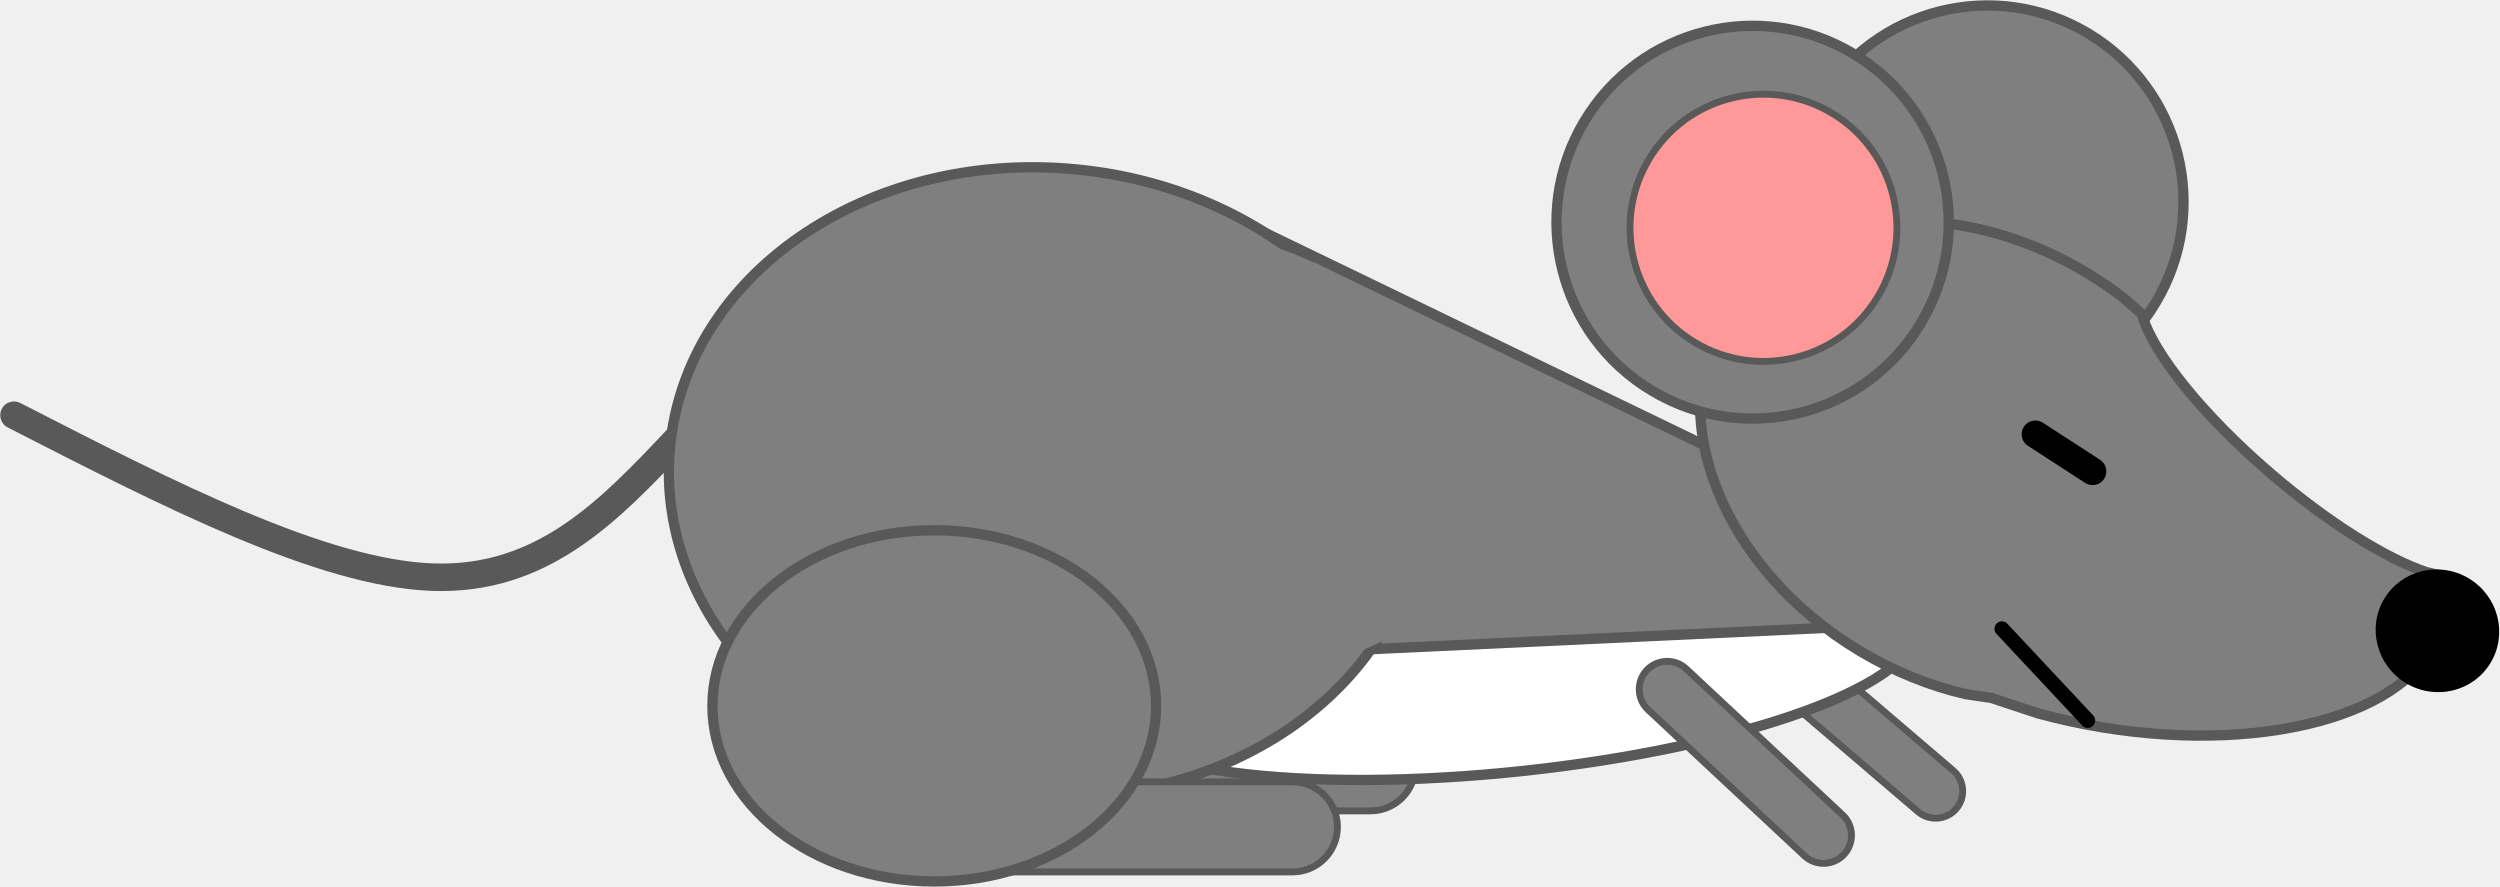
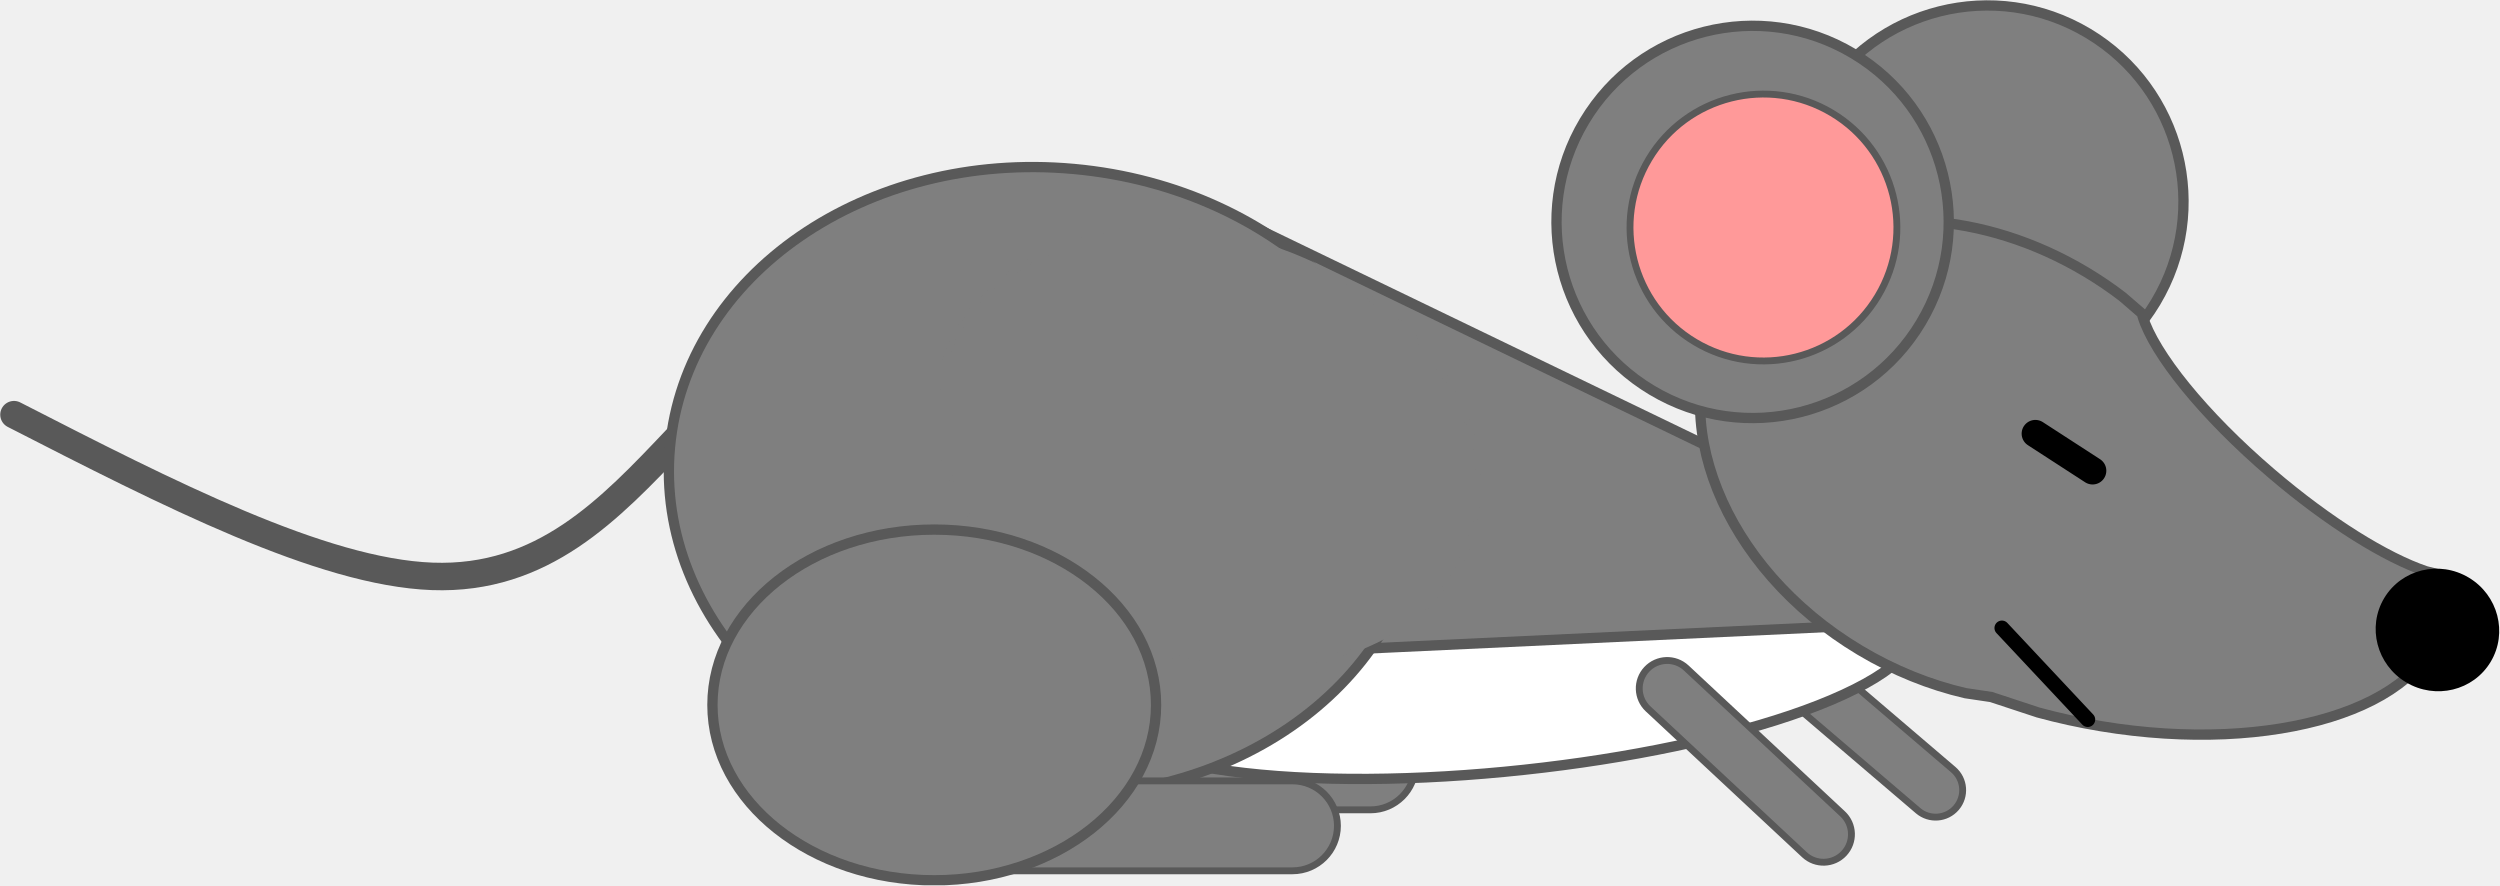
- <svg xmlns="http://www.w3.org/2000/svg" width="250px" height="px" viewBox="0 0 251 89" version="1.1">
-   <g id="surface1">
-     <path style="fill:none;stroke-width:27.5;stroke-linecap:round;stroke-linejoin:miter;stroke:rgb(34.902%,34.902%,34.902%);stroke-opacity:1;stroke-miterlimit:8;" d="M 1790.015 1551.422 C 1723.042 1622.158 1656.068 1692.893 1545.562 1688.849 C 1435.095 1684.766 1281.056 1605.864 1127.018 1527.001 " transform="matrix(0.10032,0,0,0.100451,-111.6559,-111.702)" />
-     <path style="fill-rule:evenodd;fill:rgb(49.804%,49.804%,49.804%);fill-opacity:1;stroke-width:6.875;stroke-linecap:butt;stroke-linejoin:miter;stroke:rgb(34.902%,34.902%,34.902%);stroke-opacity:1;stroke-miterlimit:8;" d="M 2014.493 1877.489 C 2014.493 1852.641 2034.662 1832.497 2059.505 1832.497 L 2484.513 1832.497 C 2509.356 1832.497 2529.486 1852.641 2529.486 1877.489 C 2529.486 1902.338 2509.356 1922.482 2484.513 1922.482 L 2059.505 1922.482 C 2034.662 1922.482 2014.493 1902.338 2014.493 1877.489 Z M 2014.493 1877.489 " transform="matrix(0.10032,0,0,0.100451,-111.6559,-111.702)" />
-     <path style="fill-rule:evenodd;fill:rgb(49.804%,49.804%,49.804%);fill-opacity:1;stroke-width:6.875;stroke-linecap:butt;stroke-linejoin:miter;stroke:rgb(34.902%,34.902%,34.902%);stroke-opacity:1;stroke-miterlimit:8;" d="M 2874.594 1788.399 C 2863.263 1778.717 2861.9 1761.645 2871.596 1750.251 C 2881.291 1738.935 2898.385 1737.574 2909.716 1747.257 L 3067.765 1882.195 C 3079.135 1891.878 3080.459 1908.949 3070.764 1920.304 C 3061.068 1931.659 3044.013 1933.02 3032.643 1923.337 Z M 2874.594 1788.399 " transform="matrix(0.10032,0,0,0.100451,-111.6559,-111.702)" />
-     <path style="fill-rule:evenodd;fill:rgb(100%,100%,100%);fill-opacity:1;stroke-width:10.312;stroke-linecap:butt;stroke-linejoin:miter;stroke:rgb(34.902%,34.902%,34.902%);stroke-opacity:1;stroke-miterlimit:8;" d="M 2853.684 1675.511 C 3038.99 1689.315 3085.677 1748.229 2958.038 1807.104 C 2830.36 1865.979 2576.679 1902.494 2391.373 1888.65 C 2206.106 1874.845 2159.381 1815.931 2287.059 1757.057 C 2296.988 1752.507 2307.812 1747.996 2319.494 1743.602 Z M 2853.684 1675.511 " transform="matrix(0.10032,0,0,0.100451,-111.6559,-111.702)" />
-     <path style="fill-rule:evenodd;fill:rgb(49.804%,49.804%,49.804%);fill-opacity:1;stroke-width:10.312;stroke-linecap:butt;stroke-linejoin:miter;stroke:rgb(34.902%,34.902%,34.902%);stroke-opacity:1;stroke-miterlimit:8;" d="M 2326.736 1319.501 L 3174.144 1728.591 L 2274.871 1770.706 Z M 2326.736 1319.501 " transform="matrix(0.10032,0,0,0.100451,-111.6559,-111.702)" />
-     <path style="fill-rule:evenodd;fill:rgb(49.804%,49.804%,49.804%);fill-opacity:1;stroke-width:10.312;stroke-linecap:butt;stroke-linejoin:miter;stroke:rgb(34.902%,34.902%,34.902%);stroke-opacity:1;stroke-miterlimit:8;" d="M 1783.512 1559.666 C 1799.243 1386.892 1980.227 1262.181 2187.689 1281.08 C 2395.189 1300.018 2550.591 1455.372 2534.86 1628.146 C 2519.129 1800.882 2338.145 1925.593 2130.684 1906.693 C 1923.183 1887.794 1767.781 1732.402 1783.512 1559.666 Z M 1783.512 1559.666 " transform="matrix(0.10032,0,0,0.100451,-111.6559,-111.702)" />
-     <path style="fill-rule:evenodd;fill:rgb(49.804%,49.804%,49.804%);fill-opacity:1;stroke-width:6.875;stroke-linecap:butt;stroke-linejoin:miter;stroke:rgb(34.902%,34.902%,34.902%);stroke-opacity:1;stroke-miterlimit:8;" d="M 1936.5 1938.503 C 1936.5 1913.654 1956.631 1893.511 1981.512 1893.511 L 2406.481 1893.511 C 2431.363 1893.511 2451.494 1913.654 2451.494 1938.503 C 2451.494 1963.352 2431.363 1983.495 2406.481 1983.495 L 1981.512 1983.495 C 1956.631 1983.495 1936.5 1963.352 1936.5 1938.503 Z M 1936.5 1938.503 " transform="matrix(0.10032,0,0,0.100451,-111.6559,-111.702)" />
-     <path style="fill-rule:evenodd;fill:rgb(49.804%,49.804%,49.804%);fill-opacity:1;stroke-width:6.875;stroke-linecap:butt;stroke-linejoin:miter;stroke:rgb(34.902%,34.902%,34.902%);stroke-opacity:1;stroke-miterlimit:8;" d="M 2762.453 1821.453 C 2751.161 1810.915 2750.538 1793.182 2761.051 1781.905 C 2771.603 1770.628 2789.32 1770.006 2800.612 1780.544 L 2957.065 1926.526 C 2968.357 1937.064 2968.941 1954.758 2958.427 1966.035 C 2947.875 1977.312 2930.197 1977.934 2918.905 1967.396 Z M 2762.453 1821.453 " transform="matrix(0.10032,0,0,0.100451,-111.6559,-111.702)" />
-     <path style="fill-rule:evenodd;fill:rgb(49.804%,49.804%,49.804%);fill-opacity:1;stroke-width:4.583;stroke-linecap:butt;stroke-linejoin:miter;stroke:rgb(49.804%,49.804%,49.804%);stroke-opacity:1;stroke-miterlimit:8;" d="M 2060.284 1468.865 C 2098.715 1359.243 2247.186 1311.49 2391.841 1362.237 C 2536.495 1412.985 2622.626 1542.984 2584.155 1652.606 C 2545.724 1762.228 2397.253 1809.982 2252.598 1759.234 C 2107.944 1708.487 2021.813 1578.488 2060.284 1468.865 Z M 2060.284 1468.865 " transform="matrix(0.10032,0,0,0.100451,-111.6559,-111.702)" />
-     <path style="fill-rule:evenodd;fill:rgb(49.804%,49.804%,49.804%);fill-opacity:1;stroke-width:10.312;stroke-linecap:butt;stroke-linejoin:miter;stroke:rgb(34.902%,34.902%,34.902%);stroke-opacity:1;stroke-miterlimit:8;" d="M 1825.994 1817.487 C 1825.994 1720.581 1925.402 1641.99 2048.018 1641.99 C 2170.595 1641.99 2270.004 1720.581 2270.004 1817.487 C 2270.004 1914.432 2170.595 1992.984 2048.018 1992.984 C 1925.402 1992.984 1825.994 1914.432 1825.994 1817.487 Z M 1825.994 1817.487 " transform="matrix(0.10032,0,0,0.100451,-111.6559,-111.702)" />
-     <path style="fill-rule:evenodd;fill:rgb(49.804%,49.804%,49.804%);fill-opacity:1;stroke-width:10.312;stroke-linecap:butt;stroke-linejoin:miter;stroke:rgb(34.902%,34.902%,34.902%);stroke-opacity:1;stroke-miterlimit:8;" d="M 2933.546 1212.989 C 2989.188 1119.972 3109.702 1089.679 3202.724 1145.326 C 3295.747 1200.973 3326.041 1321.484 3270.399 1414.501 C 3214.717 1507.519 3094.204 1537.812 3001.181 1482.165 C 2908.197 1426.518 2877.865 1306.007 2933.546 1212.989 Z M 2933.546 1212.989 " transform="matrix(0.10032,0,0,0.100451,-111.6559,-111.702)" />
-     <path style="fill-rule:evenodd;fill:rgb(49.804%,49.804%,49.804%);fill-opacity:1;stroke-width:10.312;stroke-linecap:butt;stroke-linejoin:miter;stroke:rgb(34.902%,34.902%,34.902%);stroke-opacity:1;stroke-miterlimit:8;" d="M 3010.565 1333.15 C 3021.04 1332.683 3031.709 1332.8 3042.534 1333.5 C 3094.399 1336.805 3149.34 1353.527 3200.817 1384.325 C 3213.705 1392.025 3225.893 1400.308 3237.379 1409.135 L 3256.887 1426.012 L 3257.277 1428.423 C 3268.685 1465.949 3317.942 1527.507 3386.59 1586.11 C 3443.79 1634.952 3500.873 1670.183 3540.823 1683.677 L 3549.351 1685.816 L 3555.814 1709.459 C 3556.905 1717.625 3556.827 1725.83 3555.464 1733.958 C 3541.096 1820.637 3388.926 1867.534 3215.574 1838.758 C 3193.924 1835.18 3172.937 1830.553 3152.845 1825.07 L 3105.808 1809.554 L 3080.07 1805.743 C 3044.597 1797.538 3008.735 1783.266 2974.431 1762.734 C 2837.175 1680.605 2776.548 1529.335 2839.083 1424.807 C 2873.27 1367.682 2937.206 1336.378 3010.565 1333.15 Z M 3010.565 1333.15 " transform="matrix(0.10032,0,0,0.100451,-111.6559,-111.702)" />
-     <path style="fill-rule:evenodd;fill:rgb(49.804%,49.804%,49.804%);fill-opacity:1;stroke-width:10.312;stroke-linecap:butt;stroke-linejoin:miter;stroke:rgb(34.902%,34.902%,34.902%);stroke-opacity:1;stroke-miterlimit:8;" d="M 2698.594 1233.327 C 2754.237 1140.31 2874.75 1110.017 2967.773 1165.664 C 3060.795 1221.311 3091.089 1341.822 3035.447 1434.878 C 2979.804 1527.896 2859.291 1558.189 2766.268 1502.503 C 2673.246 1446.894 2642.952 1326.345 2698.594 1233.327 Z M 2698.594 1233.327 " transform="matrix(0.10032,0,0,0.100451,-111.6559,-111.702)" />
-     <path style="fill-rule:evenodd;fill:rgb(100%,60%,60%);fill-opacity:1;stroke-width:6.875;stroke-linecap:butt;stroke-linejoin:miter;stroke:rgb(34.902%,34.902%,34.902%);stroke-opacity:1;stroke-miterlimit:8;" d="M 2763.27 1271.125 C 2801.157 1207.856 2883.121 1187.246 2946.435 1225.083 C 3009.709 1262.959 3030.346 1344.972 2992.459 1408.241 C 2954.612 1471.549 2872.608 1492.159 2809.295 1454.283 C 2746.021 1416.446 2725.422 1334.433 2763.27 1271.125 Z M 2763.27 1271.125 " transform="matrix(0.10032,0,0,0.100451,-111.6559,-111.702)" />
-     <path style=" stroke:none;fill-rule:evenodd;fill:rgb(0%,0%,0%);fill-opacity:1;" d="M 239.371 60.129 C 241.109 57.223 244.91 56.301 247.863 58.066 C 250.816 59.836 251.801 63.629 250.062 66.535 C 248.328 69.441 244.523 70.363 241.574 68.598 C 238.621 66.828 237.637 63.039 239.371 60.129 Z M 239.371 60.129 " />
-     <path style="fill:none;stroke-width:27.5;stroke-linecap:round;stroke-linejoin:miter;stroke:rgb(0%,0%,0%);stroke-opacity:1;stroke-miterlimit:8;" d="M 3150.002 1546.017 L 3207.241 1583.115 " transform="matrix(0.10032,0,0,0.100451,-111.6559,-111.702)" />
-     <path style="fill:none;stroke-width:14.896;stroke-linecap:round;stroke-linejoin:miter;stroke:rgb(0%,0%,0%);stroke-opacity:1;stroke-miterlimit:8;" d="M 3116.516 1740.491 L 3202.413 1832.147 " transform="matrix(0.10032,0,0,0.100451,-111.6559,-111.702)" />
+ <svg xmlns="http://www.w3.org/2000/svg" width="2502" height="886" overflow="hidden">
+   <defs>
+     <clipPath id="clip0">
+       <rect x="1113" y="1112" width="2502" height="886" />
+     </clipPath>
+   </defs>
+   <g clip-path="url(#clip0)" transform="translate(-1113 -1112)">
+     <path d="M1790 1551.43C1723.04 1622.17 1656.08 1692.9 1545.58 1688.83 1435.08 1684.76 1281.04 1605.88 1127 1527" stroke="#595959" stroke-width="27.5" stroke-linecap="round" stroke-miterlimit="8" fill="none" fill-rule="evenodd" />
+     <path d="M2014.5 1877.5C2014.5 1852.65 2034.65 1832.5 2059.5 1832.5L2484.5 1832.5C2509.35 1832.5 2529.5 1852.65 2529.5 1877.5L2529.5 1877.5C2529.5 1902.35 2509.35 1922.5 2484.5 1922.5L2059.5 1922.5C2034.65 1922.5 2014.5 1902.35 2014.5 1877.5Z" stroke="#595959" stroke-width="6.875" stroke-miterlimit="8" fill="#7F7F7F" fill-rule="evenodd" />
+     <path d="M2874.61 1788.4C2863.25 1778.7 2861.91 1761.63 2871.6 1750.27L2871.6 1750.27C2881.3 1738.92 2898.37 1737.57 2909.73 1747.27L3067.76 1882.19C3079.12 1891.88 3080.46 1908.96 3070.77 1920.31L3070.77 1920.31C3061.07 1931.67 3044 1933.02 3032.64 1923.32Z" stroke="#595959" stroke-width="6.875" stroke-miterlimit="8" fill="#7F7F7F" fill-rule="evenodd" />
+     <path d="M2853.69 1675.51C3038.98 1689.32 3085.69 1748.24 2958.02 1807.1 2830.36 1865.96 2576.66 1902.48 2391.37 1888.66 2206.09 1874.85 2159.38 1815.93 2287.04 1757.07 2296.97 1752.5 2307.8 1748 2319.49 1743.6Z" stroke="#595959" stroke-width="10.312" stroke-miterlimit="8" fill="#FFFFFF" fill-rule="evenodd" />
+     <path d="M2326.75 1319.5 3174.16 1728.61 2274.88 1770.7Z" stroke="#595959" stroke-width="10.312" stroke-miterlimit="8" fill="#7F7F7F" fill-rule="evenodd" />
+     <path d="M1783.51 1559.66C1799.25 1386.9 1980.21 1262.18 2187.69 1281.09 2395.17 1300 2550.6 1455.37 2534.86 1628.13 2519.11 1800.89 2338.16 1925.61 2130.68 1906.7 1923.2 1887.79 1767.77 1732.42 1783.51 1559.66Z" stroke="#595959" stroke-width="10.312" stroke-miterlimit="8" fill="#7F7F7F" fill-rule="evenodd" />
+     <path d="M1936.5 1938.5C1936.5 1913.65 1956.65 1893.5 1981.5 1893.5L2406.5 1893.5C2431.35 1893.5 2451.5 1913.65 2451.5 1938.5L2451.5 1938.5C2451.5 1963.35 2431.35 1983.5 2406.5 1983.5L1981.5 1983.5C1956.65 1983.5 1936.5 1963.35 1936.5 1938.5Z" stroke="#595959" stroke-width="6.875" stroke-miterlimit="8" fill="#7F7F7F" fill-rule="evenodd" />
+     <path d="M2762.44 1821.44C2751.15 1810.9 2750.54 1793.2 2761.07 1781.91L2761.07 1781.91C2771.61 1770.62 2789.31 1770 2800.6 1780.54L2957.05 1926.51C2968.35 1937.05 2968.96 1954.75 2958.43 1966.04L2958.43 1966.04C2947.89 1977.33 2930.19 1977.95 2918.9 1967.41Z" stroke="#595959" stroke-width="6.875" stroke-miterlimit="8" fill="#7F7F7F" fill-rule="evenodd" />
+     <path d="M2060.27 1468.86C2098.72 1359.23 2247.17 1311.49 2391.84 1362.24 2536.51 1412.98 2622.61 1542.98 2584.16 1652.61 2545.71 1762.24 2397.26 1809.97 2252.59 1759.23 2107.93 1708.49 2021.82 1578.49 2060.27 1468.86Z" stroke="#7F7F7F" stroke-width="4.583" stroke-miterlimit="8" fill="#7F7F7F" fill-rule="evenodd" />
+     <path d="M1826 1817.5C1826 1720.57 1925.39 1642 2048 1642 2170.61 1642 2270 1720.57 2270 1817.5 2270 1914.43 2170.61 1993 2048 1993 1925.39 1993 1826 1914.43 1826 1817.5Z" stroke="#595959" stroke-width="10.312" stroke-miterlimit="8" fill="#7F7F7F" fill-rule="evenodd" />
+     <path d="M2933.53 1212.98C2989.18 1119.97 3109.7 1089.67 3202.72 1145.32 3295.74 1200.97 3326.03 1321.49 3270.38 1414.5 3214.73 1507.52 3094.21 1537.82 3001.2 1482.17 2908.18 1426.52 2877.88 1306 2933.53 1212.98Z" stroke="#595959" stroke-width="10.312" stroke-miterlimit="8" fill="#7F7F7F" fill-rule="evenodd" />
+     <path d="M3010.56 1333.14C3021.04 1332.68 3031.71 1332.79 3042.52 1333.49 3094.39 1336.82 3149.34 1353.52 3200.82 1384.31 3213.69 1392.01 3225.89 1400.32 3237.37 1409.14L3256.9 1426.02 3257.26 1428.43C3268.7 1465.96 3317.96 1527.51 3386.59 1586.11 3443.78 1634.94 3500.89 1670.17 3540.83 1683.68L3549.35 1685.82 3555.83 1709.45C3556.91 1717.64 3556.82 1725.82 3555.48 1733.95 3541.08 1820.62 3388.91 1867.55 3215.58 1838.77 3193.92 1835.17 3172.94 1830.56 3152.86 1825.08L3105.79 1809.56 3080.07 1805.74C3044.61 1797.53 3008.75 1783.26 2974.43 1762.73 2837.16 1680.61 2776.55 1529.32 2839.07 1424.82 2873.26 1367.67 2937.19 1336.36 3010.56 1333.14Z" stroke="#595959" stroke-width="10.312" stroke-miterlimit="8" fill="#7F7F7F" fill-rule="evenodd" />
+     <path d="M2698.6 1233.34C2754.25 1140.32 2874.76 1110.03 2967.78 1165.68 3060.8 1221.33 3091.09 1341.84 3035.45 1434.86 2979.8 1527.88 2859.28 1558.17 2766.26 1502.52 2673.24 1446.88 2642.95 1326.36 2698.6 1233.34Z" stroke="#595959" stroke-width="10.312" stroke-miterlimit="8" fill="#7F7F7F" fill-rule="evenodd" />
+     <path d="M2763.27 1271.14C2801.14 1207.85 2883.14 1187.23 2946.43 1225.1 3009.72 1262.96 3030.33 1344.97 2992.47 1408.26 2954.61 1471.55 2872.6 1492.16 2809.31 1454.3 2746.02 1416.43 2725.41 1334.43 2763.27 1271.14Z" stroke="#595959" stroke-width="6.875" stroke-miterlimit="8" fill="#FF9999" fill-rule="evenodd" />
+     <path d="M3499.1 1710.59C3516.42 1681.65 3554.31 1672.46 3583.74 1690.07 3613.17 1707.67 3622.99 1745.41 3605.67 1774.35 3588.36 1803.29 3550.46 1812.48 3521.04 1794.88 3491.61 1777.27 3481.79 1739.54 3499.1 1710.59Z" fill-rule="evenodd" />
+     <path d="M3150 1546 3207.26 1583.11" stroke="#000000" stroke-width="27.5" stroke-linecap="round" stroke-miterlimit="8" fill="none" fill-rule="evenodd" />
+     <path d="M3116.5 1740.5 3202.43 1832.14" stroke="#000000" stroke-width="14.896" stroke-linecap="round" stroke-miterlimit="8" fill="none" fill-rule="evenodd" />
  </g>
</svg>
